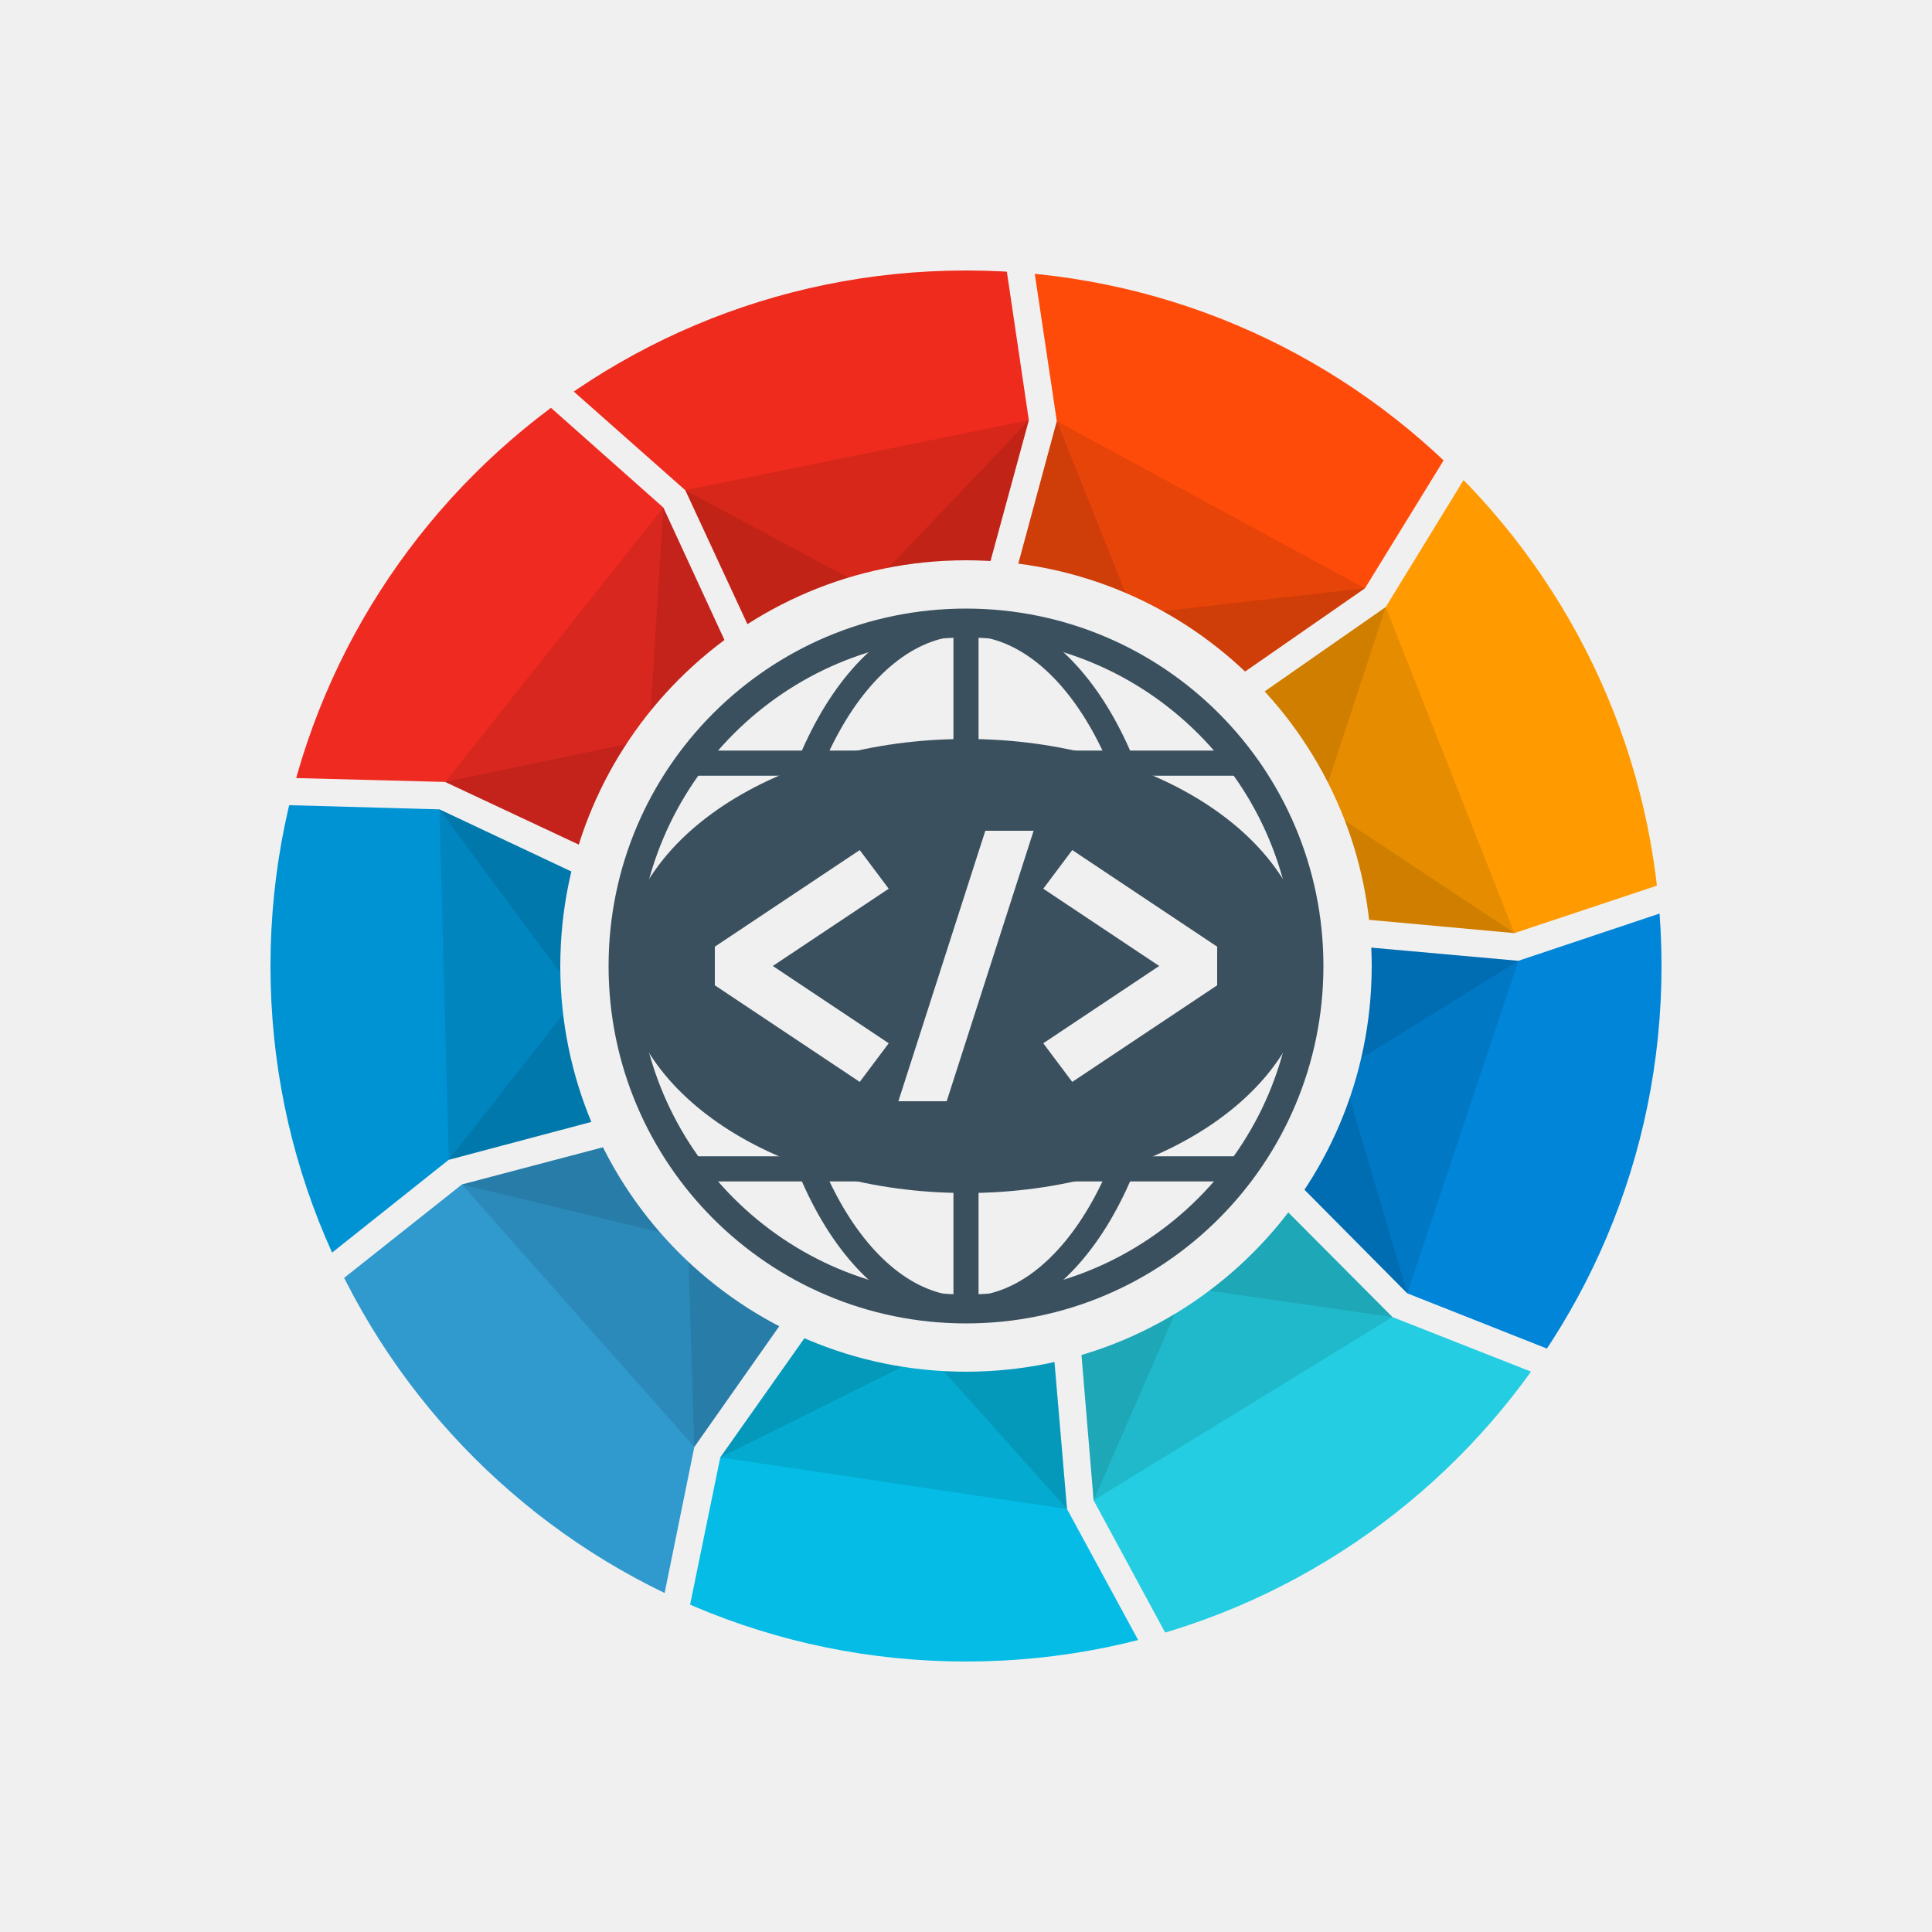
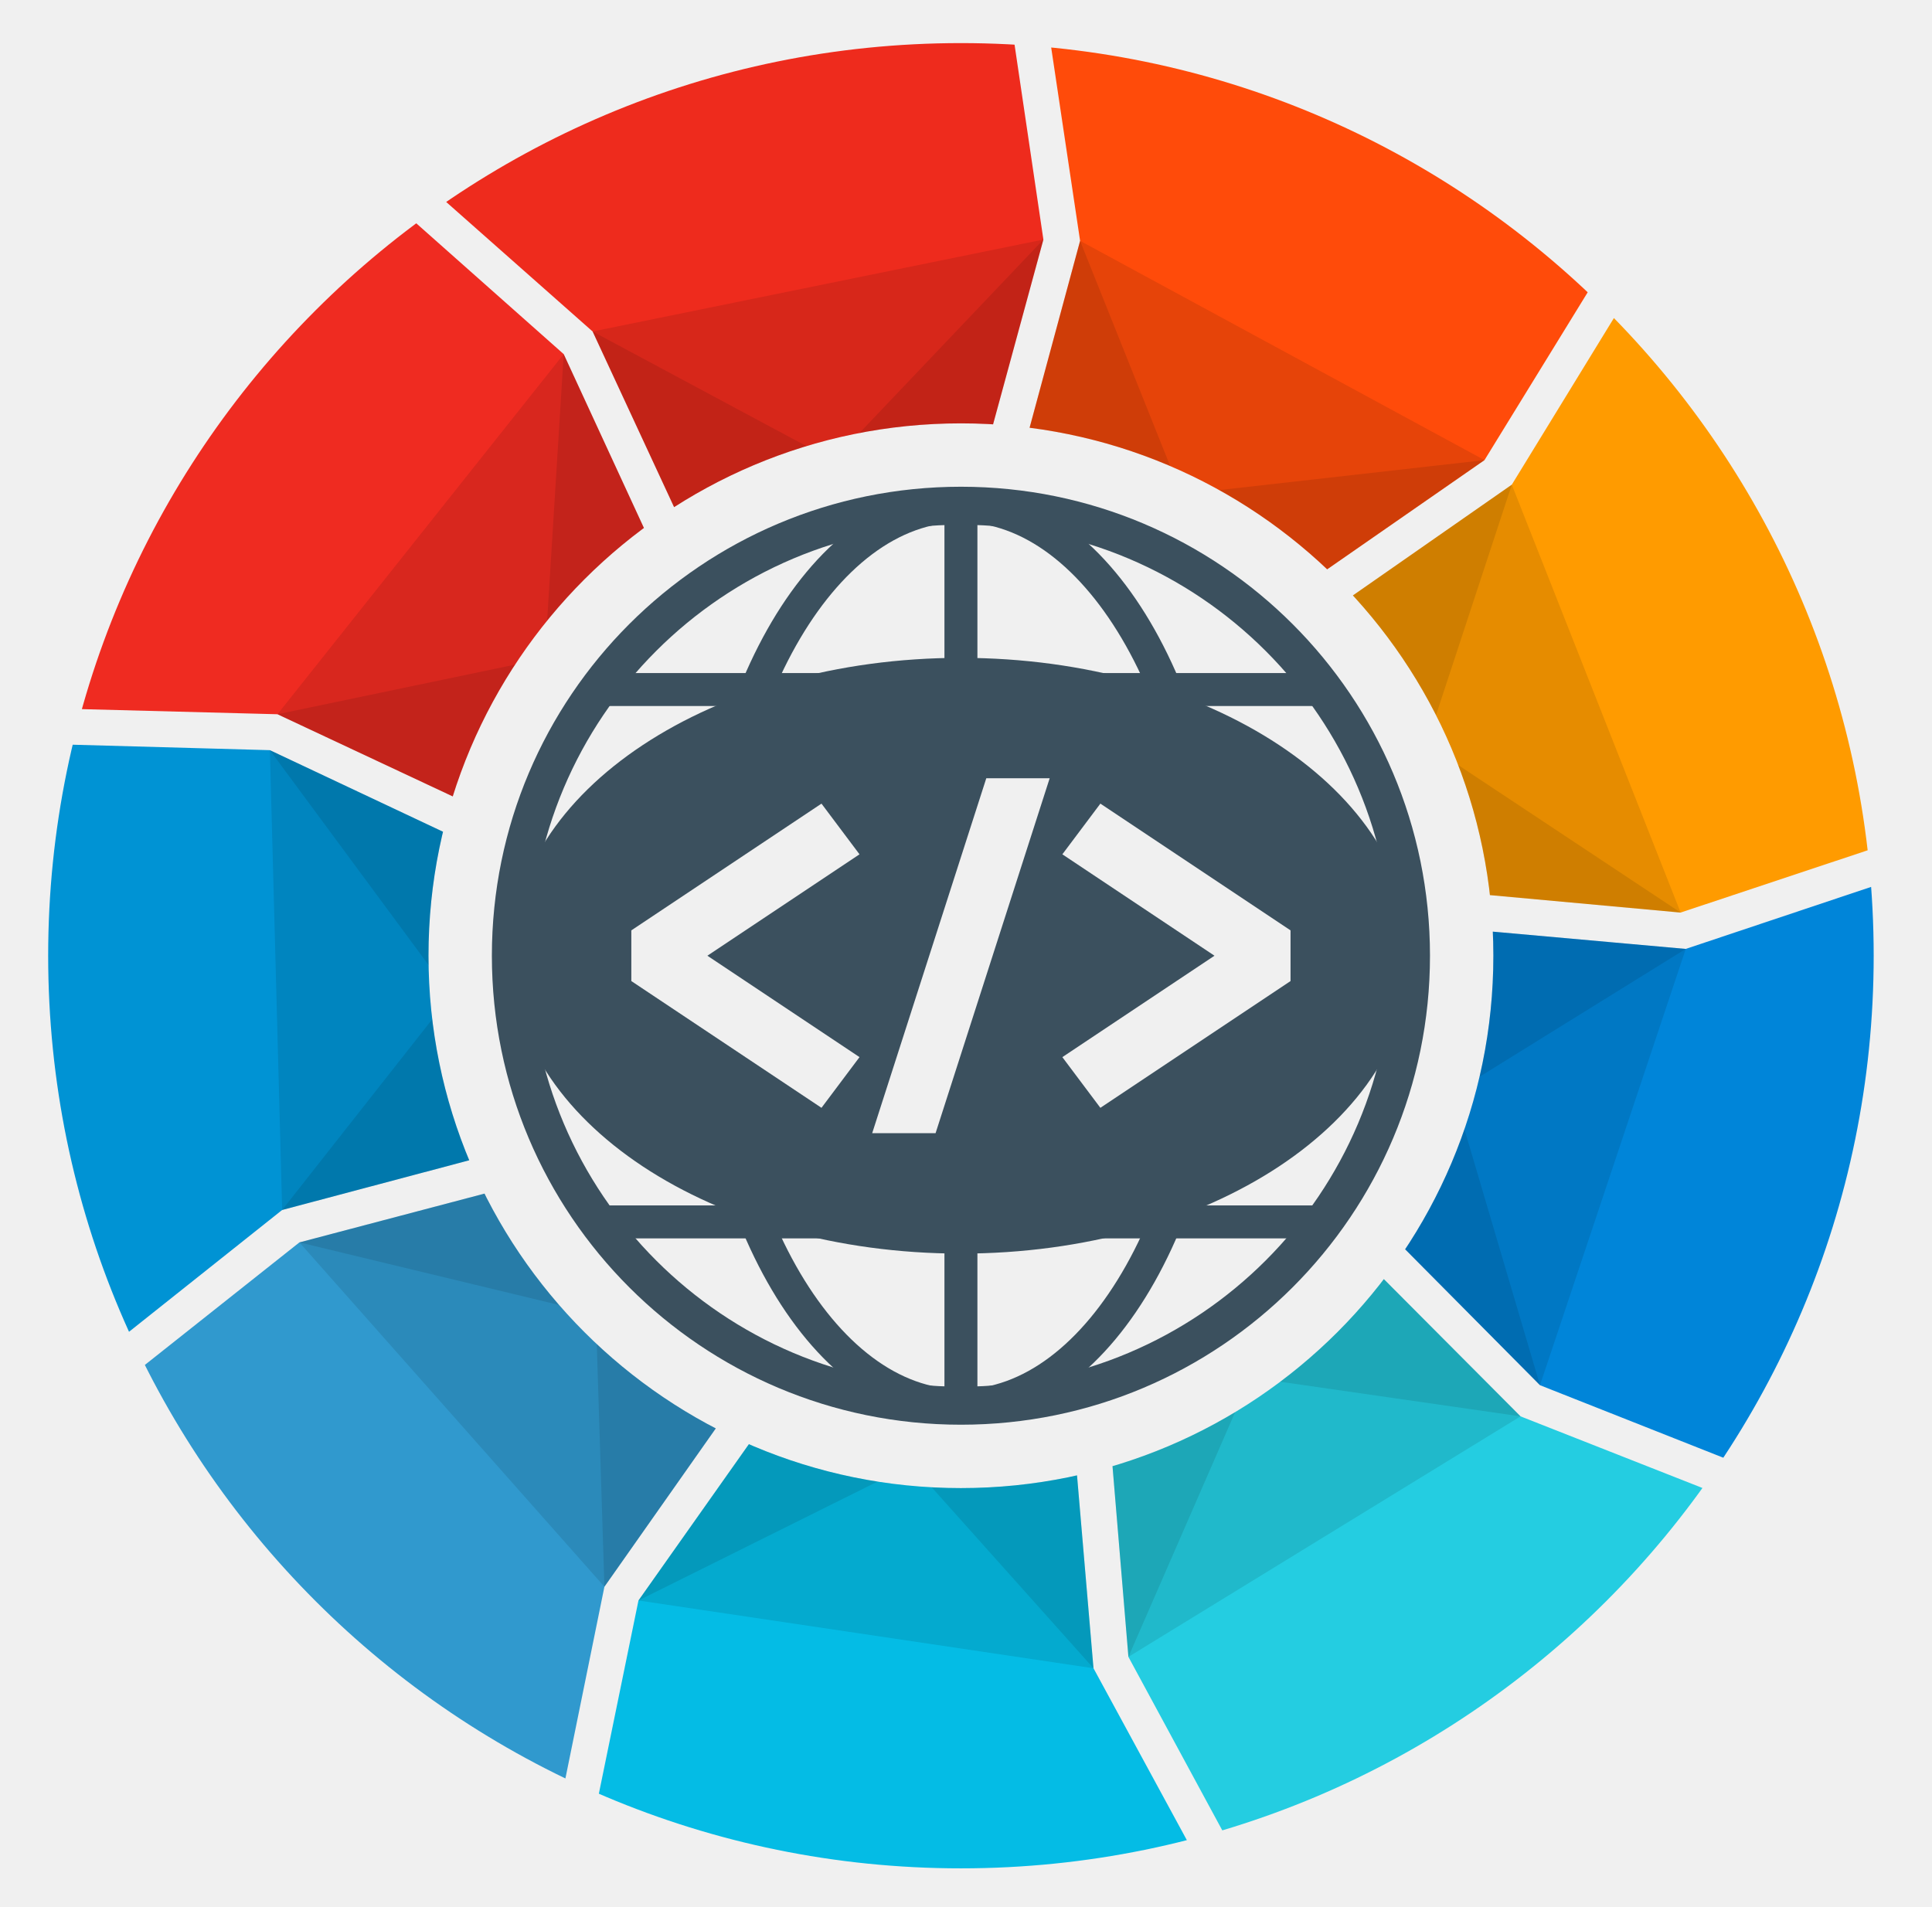
- <svg xmlns="http://www.w3.org/2000/svg" viewBox="0 0 200 200">
+ <svg xmlns="http://www.w3.org/2000/svg" viewBox="0 0 152.4 150.4">
  <defs>
    <clipPath id="b" clipPathUnits="userSpaceOnUse">
      <path d="M72 0A72 72 0 1 0-72 0 72 72 0 1 0 72 0M42 0a42 42 0 1 0-84 0 42 42 0 1 0 84 0" clip-rule="evenodd" />
    </clipPath>
    <path id="a" d="M-11-12-26-2v4l15 10 3-4-12-8 12-8Z" />
-     <mask id="d" width="80" height="80" x="-40" y="-40" maskContentUnits="userSpaceOnUse" maskUnits="userSpaceOnUse" style="mask-type:luminance">
-       <path fill="#fff" d="M-40-40h80v80h-80z" />
+     <mask id="d" width="80" height="80" x="-40" y="-40" maskContentUnits="userSpaceOnUse" maskUnits="userSpaceOnUse">
+       <path fill="#fff" d="M-40-40h80v80h-80Z" />
      <use href="#a" />
      <use href="#a" transform="scale(-1 1)" />
      <path d="M2-14h5l-9 28h-5Z" />
    </mask>
    <g id="c">
-       <path fill="currentColor" d="m1.7-107.9 66.9 24.4-27.3 44.4-24.2 16.8-15.4-5.6 7.7-28.5z" />
-       <path fill-opacity=".1" d="m9.4-56.4 31.9 17.3-24.2 16.8-15.4-5.6z" />
+       <path fill="currentColor" d="m1.7-107.9 66.9 24.4-27.3 44.4-24.2 16.8-15.4-5.6 7.7-28.5Z" />
+       <path fill-opacity=".1" d="m9.4-56.4 31.9 17.3-24.2 16.8-15.4-5.6Z" />
      <path fill-opacity=".1" d="m9.4-56.4 8 20-15.7 8.5zm8 20 23.9-2.7-24.2 16.8z" />
    </g>
  </defs>
-   <g clip-path="url(#b)" transform="translate(100 100)">
+   <g clip-path="url(#b)" transform="translate(75.8 75.4)">
    <use color="#ff4b0a" href="#c" />
    <use color="#ff9b00" href="#c" transform="rotate(40)" />
    <use color="#0085d9" href="#c" transform="rotate(80)" />
    <use color="#24cde1" href="#c" transform="rotate(120)" />
    <use color="#04bce5" href="#c" transform="rotate(160)" />
-     <use color="#3099ce" href="#c" transform="rotate(200)" />
-     <use color="#0093d4" href="#c" transform="rotate(240)" />
-     <use color="#ef2b21" href="#c" transform="rotate(280)" />
-     <use color="#ee2b1d" href="#c" transform="rotate(320)" />
+     <use color="#3099ce" href="#c" transform="rotate(-160)" />
+     <use color="#0093d4" href="#c" transform="rotate(-120)" />
+     <use color="#ef2b21" href="#c" transform="rotate(-80)" />
+     <use color="#ee2b1d" href="#c" transform="rotate(-40)" />
  </g>
-   <g fill="none" stroke="#3b505e" mask="url(#d)" transform="translate(100 100)">
+   <g fill="none" stroke="#3b505e" mask="url(#d)" transform="translate(75.8 75.4)">
    <circle r="35.5" stroke-width="3" />
    <ellipse stroke-width="2.6" rx="20" ry="35.5" />
    <path stroke-width="2.6" d="M0-35.5v71M-29-21h58m-58 42h58" />
    <ellipse fill="#3b505e" stroke="none" rx="35.5" ry="23.5" />
  </g>
</svg>
